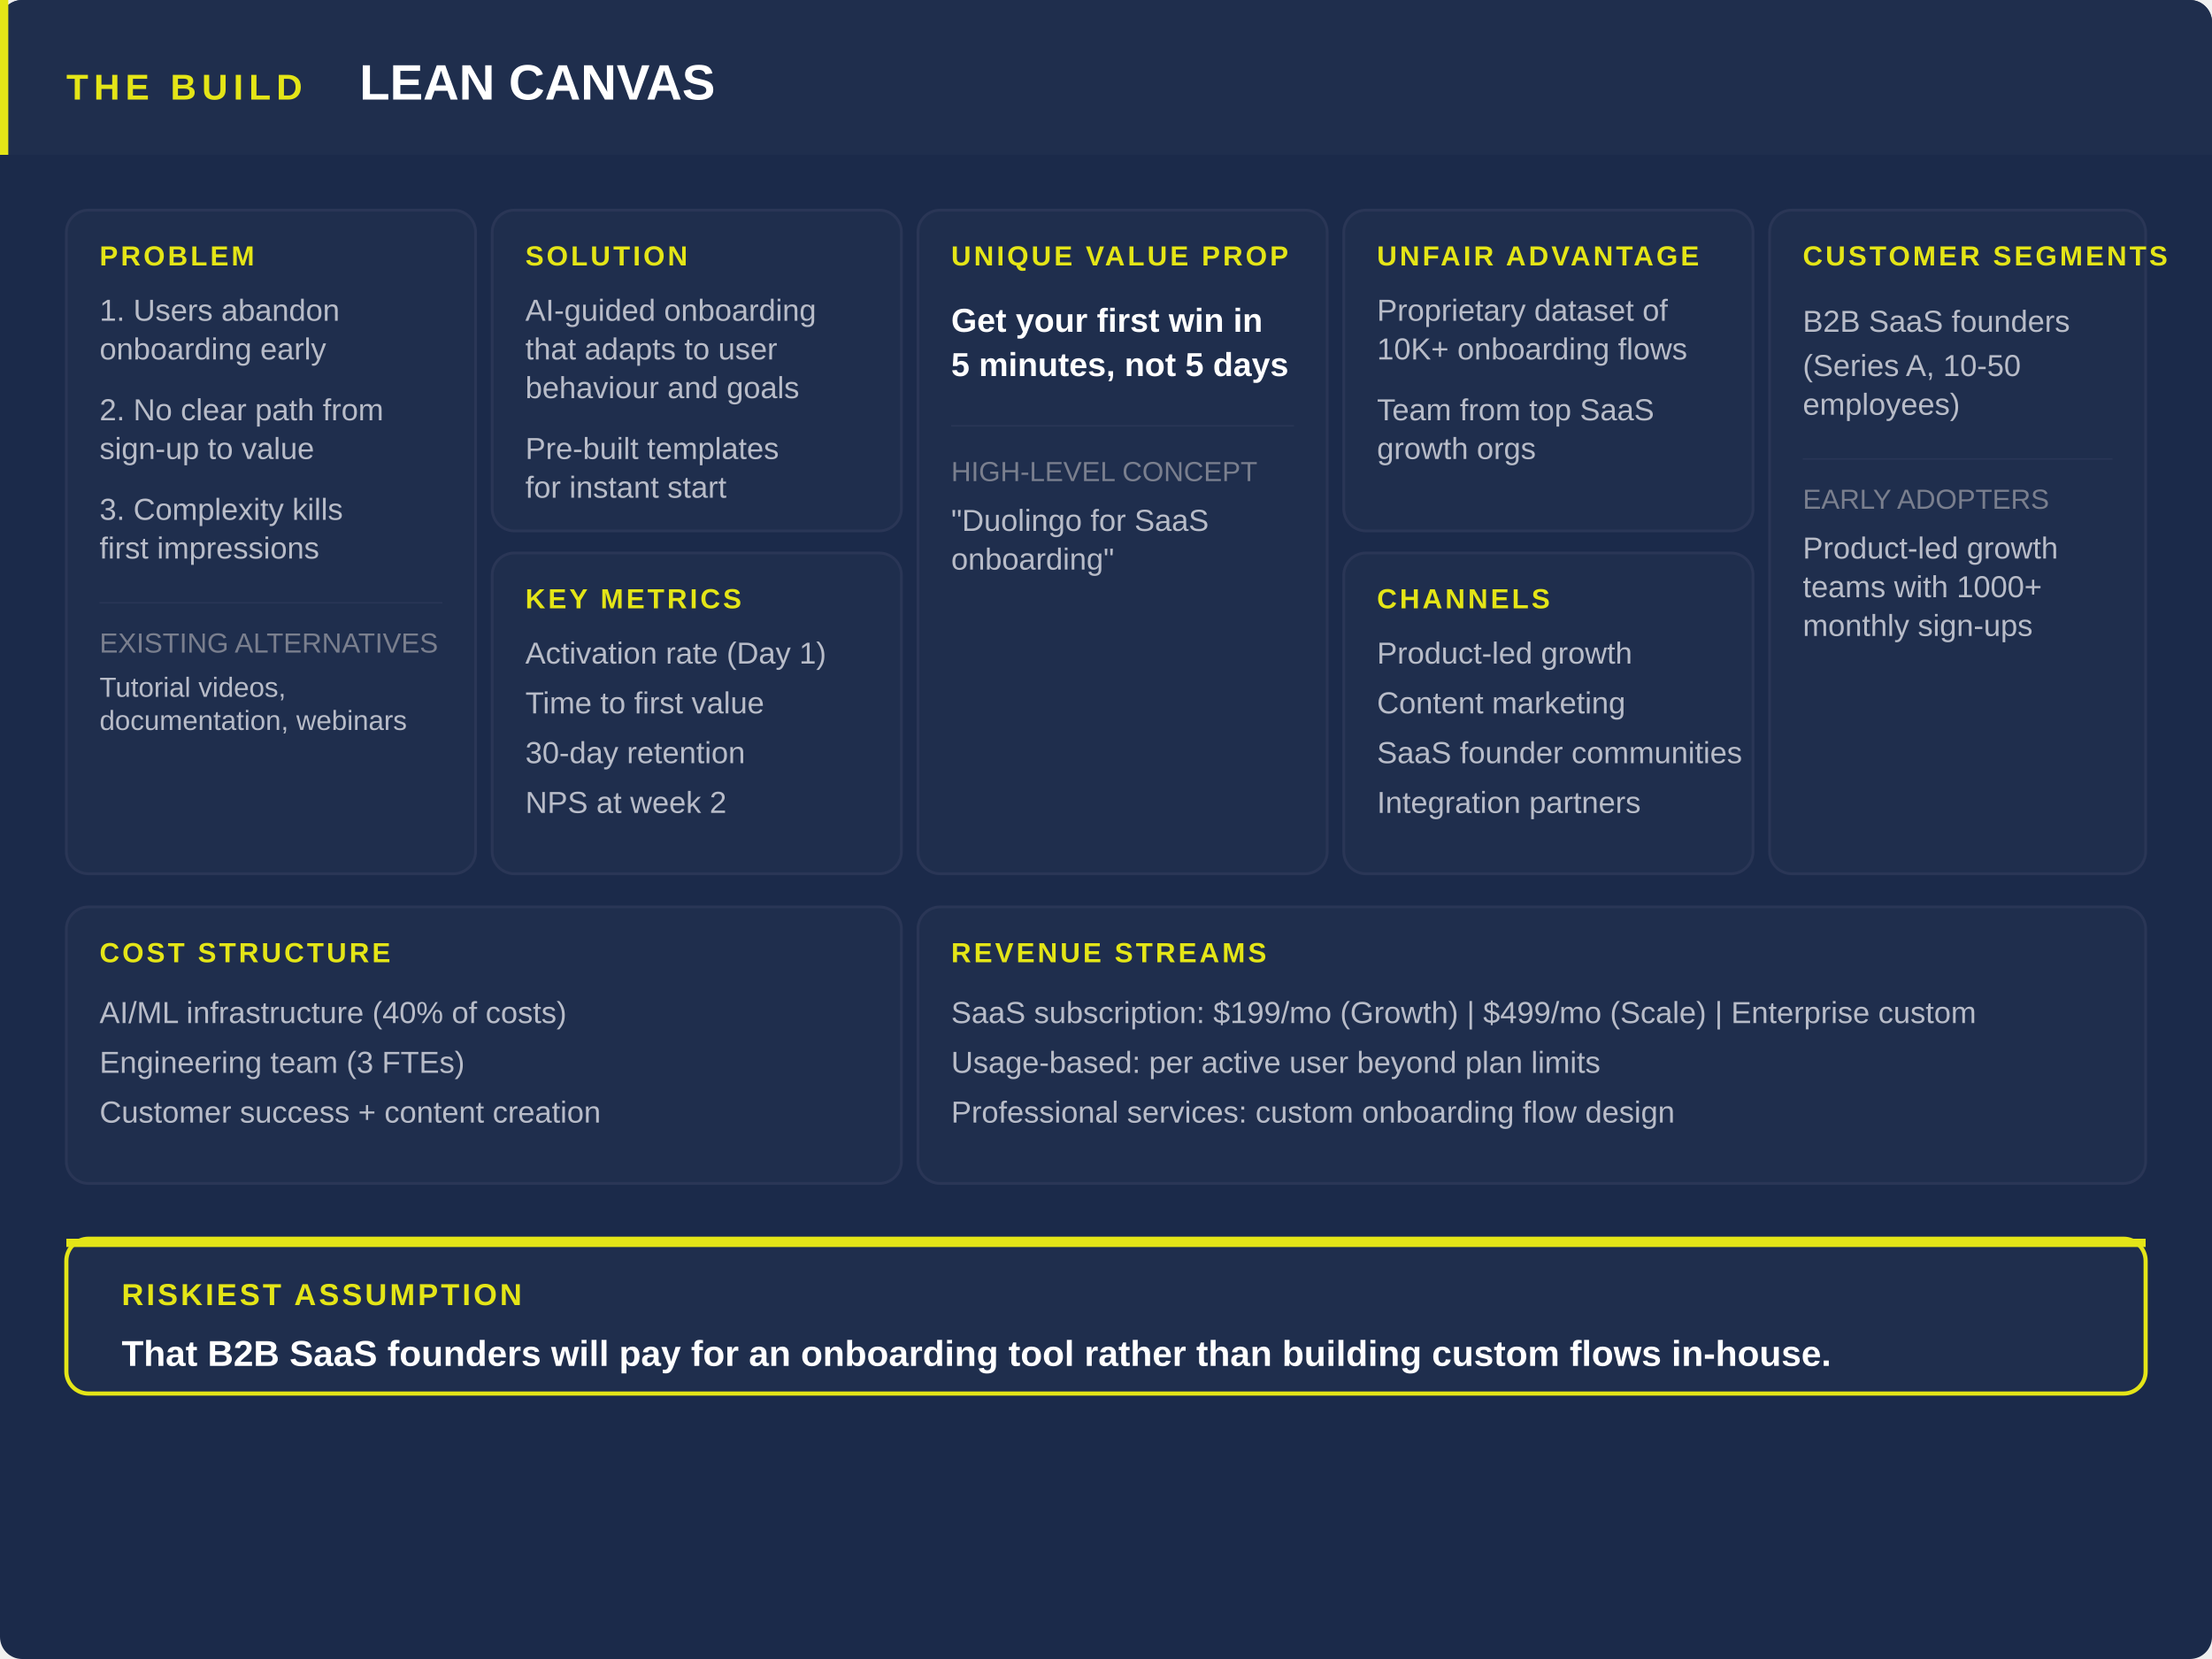
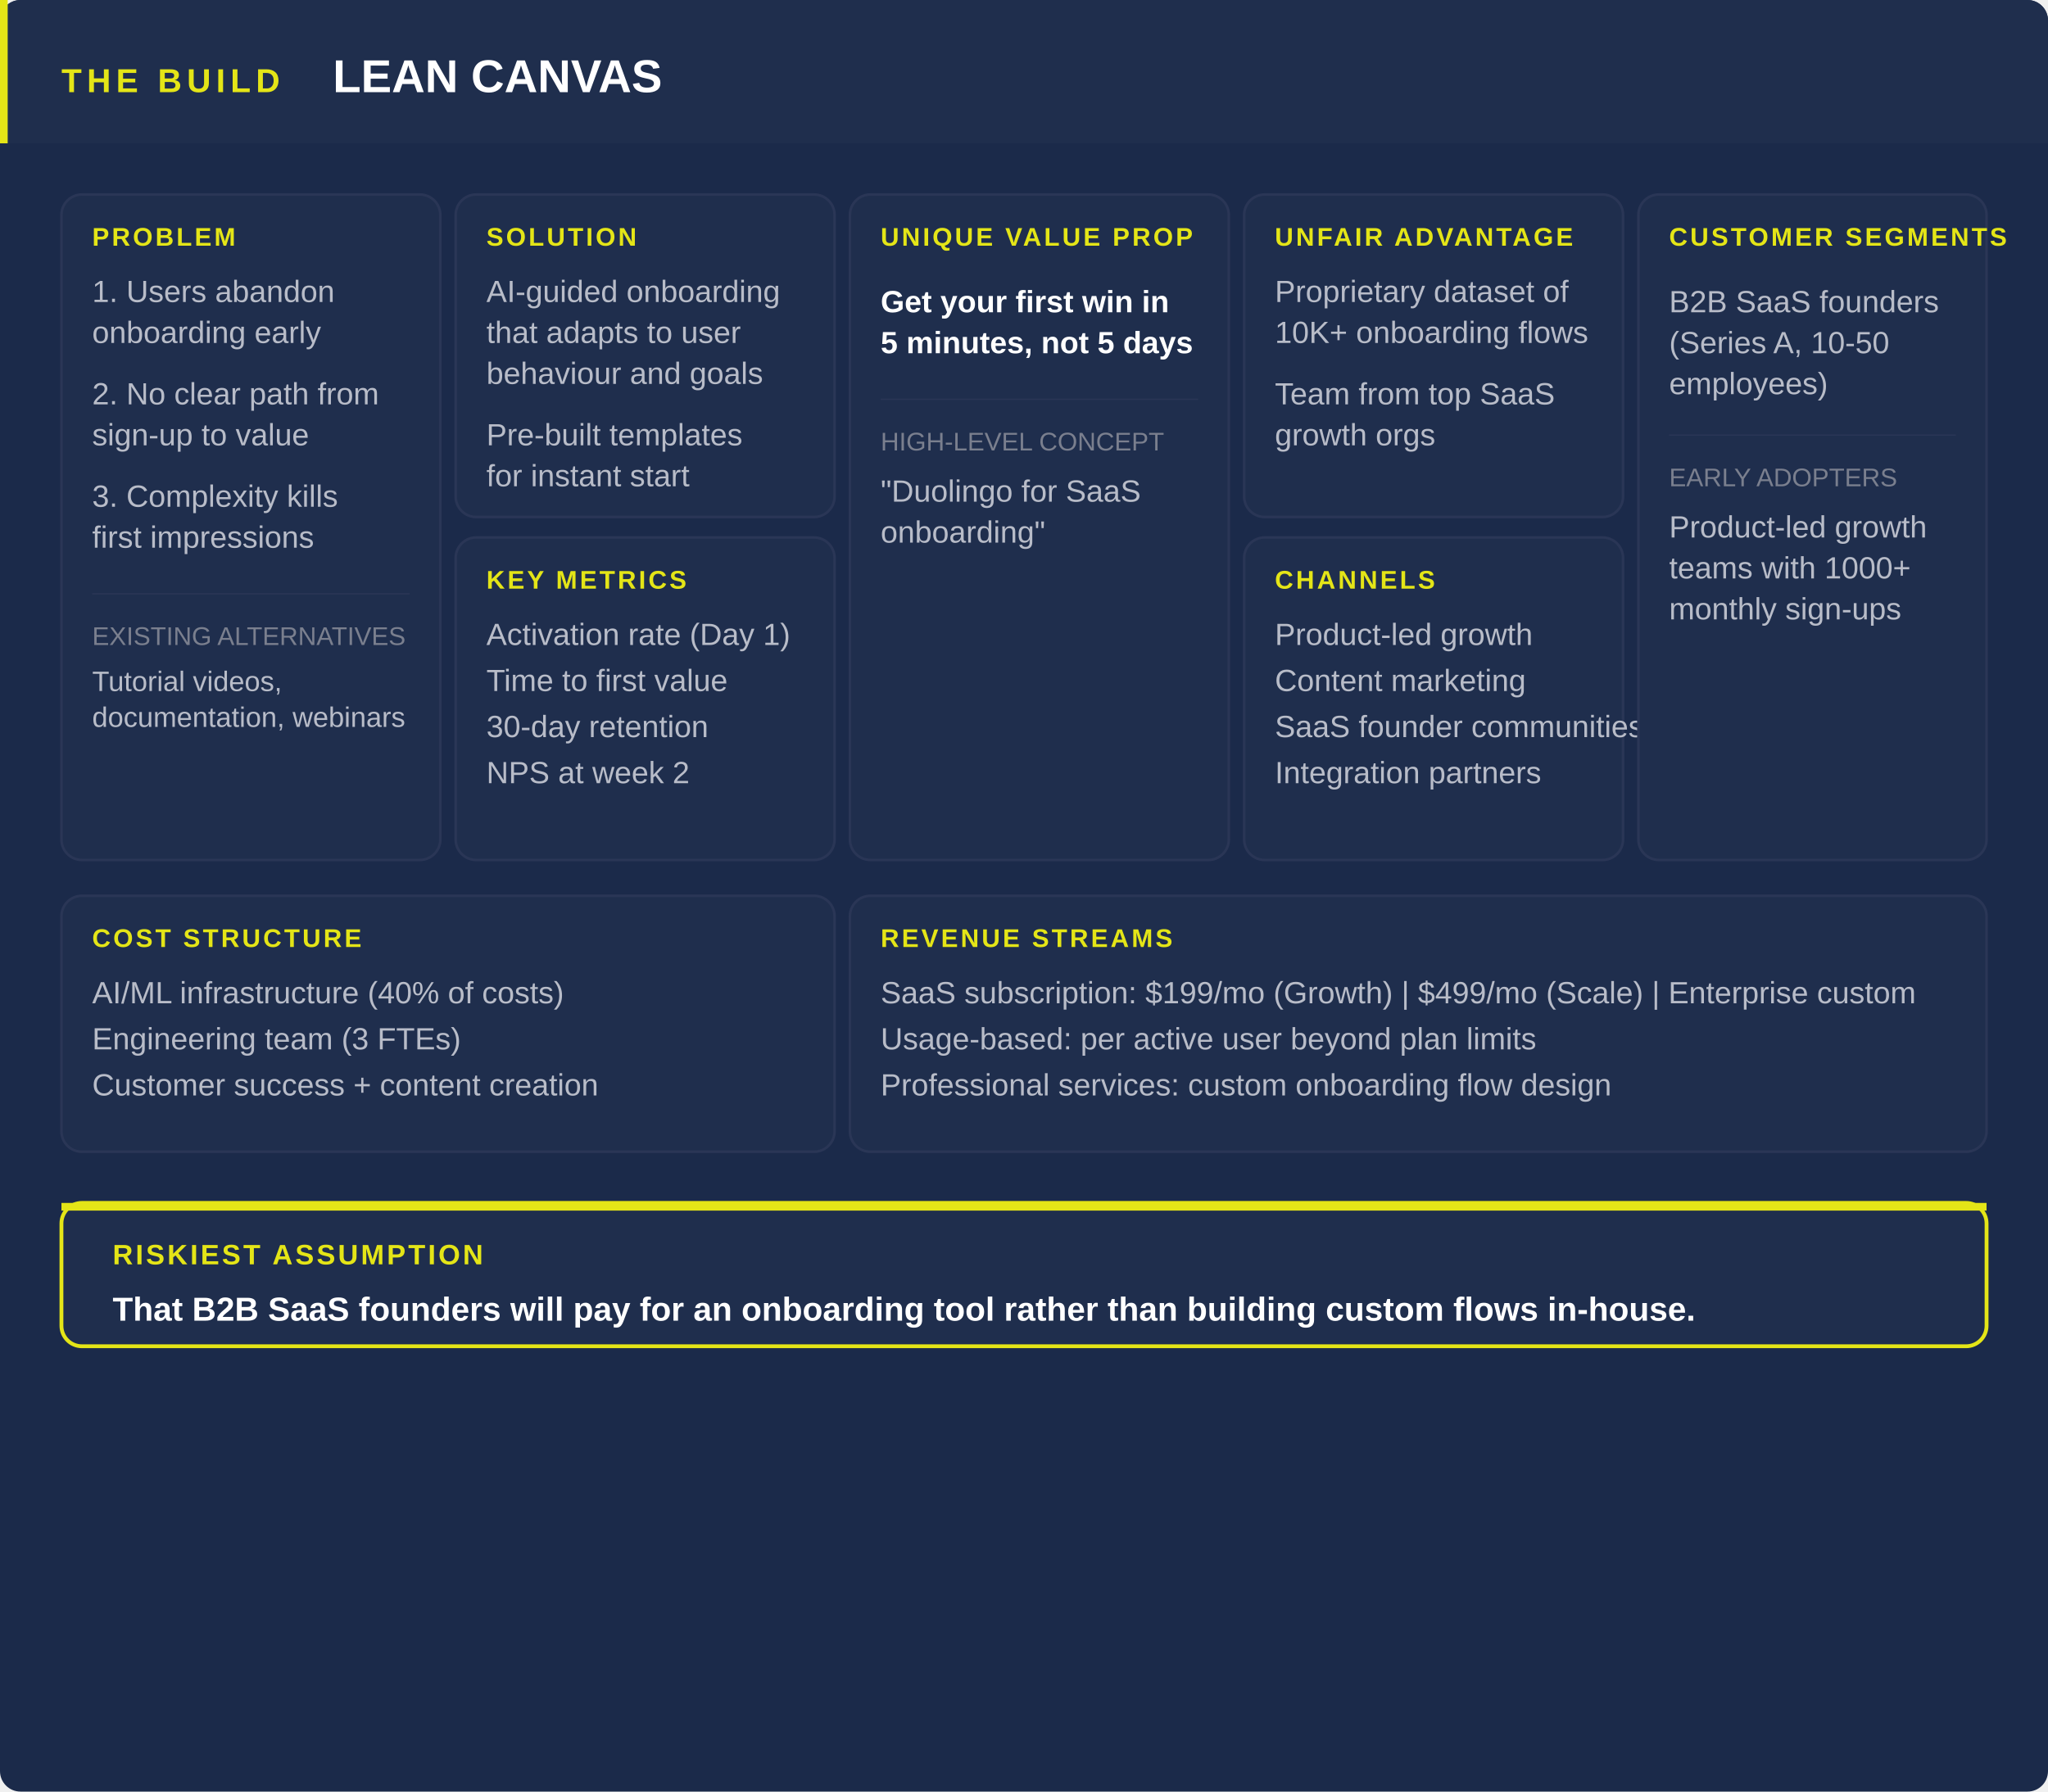
- <svg xmlns="http://www.w3.org/2000/svg" width="800" height="600" viewBox="0 0 800 600">
+ <svg xmlns="http://www.w3.org/2000/svg" width="800" height="700" viewBox="0 0 800 700">
  <defs>
-     <style>
-       text { font-family: Arial, sans-serif; }
-     </style>
+     <style>text { font-family: Arial, sans-serif; }</style>
  </defs>
-   <rect width="800" height="600" fill="#1B2A4A" rx="8" />
+   <rect width="800" height="700" fill="#1B2A4A" rx="8" />
  <rect x="0" y="0" width="800" height="56" fill="#1F2E4D" rx="8" />
  <rect x="0" y="48" width="800" height="8" fill="#1F2E4D" />
  <rect x="0" y="0" width="3" height="56" fill="#E4E517" />
  <text x="24" y="36" fill="#E4E517" font-size="13" font-weight="bold" letter-spacing="2">THE BUILD</text>
  <text x="130" y="36" fill="#FFFFFF" font-size="18" font-weight="bold">LEAN CANVAS</text>
-   <rect x="24" y="76" width="148" height="240" fill="#1F2E4D" rx="8" stroke="#2A3656" stroke-width="1" />
+   <rect x="24" y="76" width="148" height="260" fill="#1F2E4D" rx="8" stroke="#2A3656" stroke-width="1" />
  <text x="36" y="96" fill="#E4E517" font-size="10" font-weight="bold" letter-spacing="1">PROBLEM</text>
-   <text x="36" y="116" fill="#B8BCC8" font-size="11">1. Users abandon</text>
-   <text x="36" y="130" fill="#B8BCC8" font-size="11">   onboarding early</text>
-   <text x="36" y="152" fill="#B8BCC8" font-size="11">2. No clear path from</text>
-   <text x="36" y="166" fill="#B8BCC8" font-size="11">   sign-up to value</text>
-   <text x="36" y="188" fill="#B8BCC8" font-size="11">3. Complexity kills</text>
-   <text x="36" y="202" fill="#B8BCC8" font-size="11">   first impressions</text>
-   <line x1="36" y1="218" x2="160" y2="218" stroke="#2A3656" stroke-width="0.5" />
-   <text x="36" y="236" fill="#7A7F8E" font-size="10">EXISTING ALTERNATIVES</text>
-   <text x="36" y="252" fill="#B8BCC8" font-size="10">Tutorial videos,</text>
-   <text x="36" y="264" fill="#B8BCC8" font-size="10">documentation, webinars</text>
-   <rect x="178" y="76" width="148" height="116" fill="#1F2E4D" rx="8" stroke="#2A3656" stroke-width="1" />
+   <text x="36" y="118" fill="#B8BCC8" font-size="12">1. Users abandon</text>
+   <text x="36" y="134" fill="#B8BCC8" font-size="12">   onboarding early</text>
+   <text x="36" y="158" fill="#B8BCC8" font-size="12">2. No clear path from</text>
+   <text x="36" y="174" fill="#B8BCC8" font-size="12">   sign-up to value</text>
+   <text x="36" y="198" fill="#B8BCC8" font-size="12">3. Complexity kills</text>
+   <text x="36" y="214" fill="#B8BCC8" font-size="12">   first impressions</text>
+   <line x1="36" y1="232" x2="160" y2="232" stroke="#2A3656" stroke-width="0.5" />
+   <text x="36" y="252" fill="#7A7F8E" font-size="10">EXISTING ALTERNATIVES</text>
+   <text x="36" y="270" fill="#B8BCC8" font-size="11">Tutorial videos,</text>
+   <text x="36" y="284" fill="#B8BCC8" font-size="11">documentation, webinars</text>
+   <rect x="178" y="76" width="148" height="126" fill="#1F2E4D" rx="8" stroke="#2A3656" stroke-width="1" />
  <text x="190" y="96" fill="#E4E517" font-size="10" font-weight="bold" letter-spacing="1">SOLUTION</text>
-   <text x="190" y="116" fill="#B8BCC8" font-size="11">AI-guided onboarding</text>
-   <text x="190" y="130" fill="#B8BCC8" font-size="11">that adapts to user</text>
-   <text x="190" y="144" fill="#B8BCC8" font-size="11">behaviour and goals</text>
-   <text x="190" y="166" fill="#B8BCC8" font-size="11">Pre-built templates</text>
-   <text x="190" y="180" fill="#B8BCC8" font-size="11">for instant start</text>
-   <rect x="178" y="200" width="148" height="116" fill="#1F2E4D" rx="8" stroke="#2A3656" stroke-width="1" />
-   <text x="190" y="220" fill="#E4E517" font-size="10" font-weight="bold" letter-spacing="1">KEY METRICS</text>
-   <text x="190" y="240" fill="#B8BCC8" font-size="11">Activation rate (Day 1)</text>
-   <text x="190" y="258" fill="#B8BCC8" font-size="11">Time to first value</text>
-   <text x="190" y="276" fill="#B8BCC8" font-size="11">30-day retention</text>
-   <text x="190" y="294" fill="#B8BCC8" font-size="11">NPS at week 2</text>
-   <rect x="332" y="76" width="148" height="240" fill="#1F2E4D" rx="8" stroke="#2A3656" stroke-width="1" />
+   <text x="190" y="118" fill="#B8BCC8" font-size="12">AI-guided onboarding</text>
+   <text x="190" y="134" fill="#B8BCC8" font-size="12">that adapts to user</text>
+   <text x="190" y="150" fill="#B8BCC8" font-size="12">behaviour and goals</text>
+   <text x="190" y="174" fill="#B8BCC8" font-size="12">Pre-built templates</text>
+   <text x="190" y="190" fill="#B8BCC8" font-size="12">for instant start</text>
+   <rect x="178" y="210" width="148" height="126" fill="#1F2E4D" rx="8" stroke="#2A3656" stroke-width="1" />
+   <text x="190" y="230" fill="#E4E517" font-size="10" font-weight="bold" letter-spacing="1">KEY METRICS</text>
+   <text x="190" y="252" fill="#B8BCC8" font-size="12">Activation rate (Day 1)</text>
+   <text x="190" y="270" fill="#B8BCC8" font-size="12">Time to first value</text>
+   <text x="190" y="288" fill="#B8BCC8" font-size="12">30-day retention</text>
+   <text x="190" y="306" fill="#B8BCC8" font-size="12">NPS at week 2</text>
+   <rect x="332" y="76" width="148" height="260" fill="#1F2E4D" rx="8" stroke="#2A3656" stroke-width="1" />
  <text x="344" y="96" fill="#E4E517" font-size="10" font-weight="bold" letter-spacing="1">UNIQUE VALUE PROP</text>
-   <text x="344" y="120" fill="#FFFFFF" font-size="12" font-weight="bold">Get your first win in</text>
-   <text x="344" y="136" fill="#FFFFFF" font-size="12" font-weight="bold">5 minutes, not 5 days</text>
-   <line x1="344" y1="154" x2="468" y2="154" stroke="#2A3656" stroke-width="0.5" />
-   <text x="344" y="174" fill="#7A7F8E" font-size="10">HIGH-LEVEL CONCEPT</text>
-   <text x="344" y="192" fill="#B8BCC8" font-size="11">"Duolingo for SaaS</text>
-   <text x="344" y="206" fill="#B8BCC8" font-size="11"> onboarding"</text>
-   <rect x="486" y="76" width="148" height="116" fill="#1F2E4D" rx="8" stroke="#2A3656" stroke-width="1" />
+   <text x="344" y="122" fill="#FFFFFF" font-size="12" font-weight="bold">Get your first win in</text>
+   <text x="344" y="138" fill="#FFFFFF" font-size="12" font-weight="bold">5 minutes, not 5 days</text>
+   <line x1="344" y1="156" x2="468" y2="156" stroke="#2A3656" stroke-width="0.5" />
+   <text x="344" y="176" fill="#7A7F8E" font-size="10">HIGH-LEVEL CONCEPT</text>
+   <text x="344" y="196" fill="#B8BCC8" font-size="12">"Duolingo for SaaS</text>
+   <text x="344" y="212" fill="#B8BCC8" font-size="12"> onboarding"</text>
+   <rect x="486" y="76" width="148" height="126" fill="#1F2E4D" rx="8" stroke="#2A3656" stroke-width="1" />
  <text x="498" y="96" fill="#E4E517" font-size="10" font-weight="bold" letter-spacing="1">UNFAIR ADVANTAGE</text>
-   <text x="498" y="116" fill="#B8BCC8" font-size="11">Proprietary dataset of</text>
-   <text x="498" y="130" fill="#B8BCC8" font-size="11">10K+ onboarding flows</text>
-   <text x="498" y="152" fill="#B8BCC8" font-size="11">Team from top SaaS</text>
-   <text x="498" y="166" fill="#B8BCC8" font-size="11">growth orgs</text>
-   <rect x="486" y="200" width="148" height="116" fill="#1F2E4D" rx="8" stroke="#2A3656" stroke-width="1" />
-   <text x="498" y="220" fill="#E4E517" font-size="10" font-weight="bold" letter-spacing="1">CHANNELS</text>
-   <text x="498" y="240" fill="#B8BCC8" font-size="11">Product-led growth</text>
-   <text x="498" y="258" fill="#B8BCC8" font-size="11">Content marketing</text>
-   <text x="498" y="276" fill="#B8BCC8" font-size="11">SaaS founder communities</text>
-   <text x="498" y="294" fill="#B8BCC8" font-size="11">Integration partners</text>
-   <rect x="640" y="76" width="136" height="240" fill="#1F2E4D" rx="8" stroke="#2A3656" stroke-width="1" />
+   <text x="498" y="118" fill="#B8BCC8" font-size="12">Proprietary dataset of</text>
+   <text x="498" y="134" fill="#B8BCC8" font-size="12">10K+ onboarding flows</text>
+   <text x="498" y="158" fill="#B8BCC8" font-size="12">Team from top SaaS</text>
+   <text x="498" y="174" fill="#B8BCC8" font-size="12">growth orgs</text>
+   <rect x="486" y="210" width="148" height="126" fill="#1F2E4D" rx="8" stroke="#2A3656" stroke-width="1" />
+   <text x="498" y="230" fill="#E4E517" font-size="10" font-weight="bold" letter-spacing="1">CHANNELS</text>
+   <text x="498" y="252" fill="#B8BCC8" font-size="12">Product-led growth</text>
+   <text x="498" y="270" fill="#B8BCC8" font-size="12">Content marketing</text>
+   <text x="498" y="288" fill="#B8BCC8" font-size="12">SaaS founder communities</text>
+   <text x="498" y="306" fill="#B8BCC8" font-size="12">Integration partners</text>
+   <rect x="640" y="76" width="136" height="260" fill="#1F2E4D" rx="8" stroke="#2A3656" stroke-width="1" />
  <text x="652" y="96" fill="#E4E517" font-size="10" font-weight="bold" letter-spacing="1">CUSTOMER SEGMENTS</text>
-   <text x="652" y="120" fill="#B8BCC8" font-size="11">B2B SaaS founders</text>
-   <text x="652" y="136" fill="#B8BCC8" font-size="11">(Series A, 10-50</text>
-   <text x="652" y="150" fill="#B8BCC8" font-size="11">employees)</text>
-   <line x1="652" y1="166" x2="764" y2="166" stroke="#2A3656" stroke-width="0.5" />
-   <text x="652" y="184" fill="#7A7F8E" font-size="10">EARLY ADOPTERS</text>
-   <text x="652" y="202" fill="#B8BCC8" font-size="11">Product-led growth</text>
-   <text x="652" y="216" fill="#B8BCC8" font-size="11">teams with 1000+</text>
-   <text x="652" y="230" fill="#B8BCC8" font-size="11">monthly sign-ups</text>
-   <rect x="24" y="328" width="302" height="100" fill="#1F2E4D" rx="8" stroke="#2A3656" stroke-width="1" />
-   <text x="36" y="348" fill="#E4E517" font-size="10" font-weight="bold" letter-spacing="1">COST STRUCTURE</text>
-   <text x="36" y="370" fill="#B8BCC8" font-size="11">AI/ML infrastructure (40% of costs)</text>
-   <text x="36" y="388" fill="#B8BCC8" font-size="11">Engineering team (3 FTEs)</text>
-   <text x="36" y="406" fill="#B8BCC8" font-size="11">Customer success + content creation</text>
-   <rect x="332" y="328" width="444" height="100" fill="#1F2E4D" rx="8" stroke="#2A3656" stroke-width="1" />
-   <text x="344" y="348" fill="#E4E517" font-size="10" font-weight="bold" letter-spacing="1">REVENUE STREAMS</text>
-   <text x="344" y="370" fill="#B8BCC8" font-size="11">SaaS subscription: $199/mo (Growth) | $499/mo (Scale) | Enterprise custom</text>
-   <text x="344" y="388" fill="#B8BCC8" font-size="11">Usage-based: per active user beyond plan limits</text>
-   <text x="344" y="406" fill="#B8BCC8" font-size="11">Professional services: custom onboarding flow design</text>
-   <rect x="24" y="448" width="752" height="56" fill="#1F2E4D" rx="8" stroke="#E4E517" stroke-width="1.5" />
-   <rect x="24" y="448" width="752" height="3" fill="#E4E517" />
-   <text x="44" y="472" fill="#E4E517" font-size="11" font-weight="bold" letter-spacing="1">RISKIEST ASSUMPTION</text>
-   <text x="44" y="494" fill="#FFFFFF" font-size="13" font-weight="bold">That B2B SaaS founders will pay for an onboarding tool rather than building custom flows in-house.</text>
+   <text x="652" y="122" fill="#B8BCC8" font-size="12">B2B SaaS founders</text>
+   <text x="652" y="138" fill="#B8BCC8" font-size="12">(Series A, 10-50</text>
+   <text x="652" y="154" fill="#B8BCC8" font-size="12">employees)</text>
+   <line x1="652" y1="170" x2="764" y2="170" stroke="#2A3656" stroke-width="0.5" />
+   <text x="652" y="190" fill="#7A7F8E" font-size="10">EARLY ADOPTERS</text>
+   <text x="652" y="210" fill="#B8BCC8" font-size="12">Product-led growth</text>
+   <text x="652" y="226" fill="#B8BCC8" font-size="12">teams with 1000+</text>
+   <text x="652" y="242" fill="#B8BCC8" font-size="12">monthly sign-ups</text>
+   <rect x="24" y="350" width="302" height="100" fill="#1F2E4D" rx="8" stroke="#2A3656" stroke-width="1" />
+   <text x="36" y="370" fill="#E4E517" font-size="10" font-weight="bold" letter-spacing="1">COST STRUCTURE</text>
+   <text x="36" y="392" fill="#B8BCC8" font-size="12">AI/ML infrastructure (40% of costs)</text>
+   <text x="36" y="410" fill="#B8BCC8" font-size="12">Engineering team (3 FTEs)</text>
+   <text x="36" y="428" fill="#B8BCC8" font-size="12">Customer success + content creation</text>
+   <rect x="332" y="350" width="444" height="100" fill="#1F2E4D" rx="8" stroke="#2A3656" stroke-width="1" />
+   <text x="344" y="370" fill="#E4E517" font-size="10" font-weight="bold" letter-spacing="1">REVENUE STREAMS</text>
+   <text x="344" y="392" fill="#B8BCC8" font-size="12">SaaS subscription: $199/mo (Growth) | $499/mo (Scale) | Enterprise custom</text>
+   <text x="344" y="410" fill="#B8BCC8" font-size="12">Usage-based: per active user beyond plan limits</text>
+   <text x="344" y="428" fill="#B8BCC8" font-size="12">Professional services: custom onboarding flow design</text>
+   <rect x="24" y="470" width="752" height="56" fill="#1F2E4D" rx="8" stroke="#E4E517" stroke-width="1.5" />
+   <rect x="24" y="470" width="752" height="3" fill="#E4E517" />
+   <text x="44" y="494" fill="#E4E517" font-size="11" font-weight="bold" letter-spacing="1">RISKIEST ASSUMPTION</text>
+   <text x="44" y="516" fill="#FFFFFF" font-size="13" font-weight="bold">That B2B SaaS founders will pay for an onboarding tool rather than building custom flows in-house.</text>
</svg>
